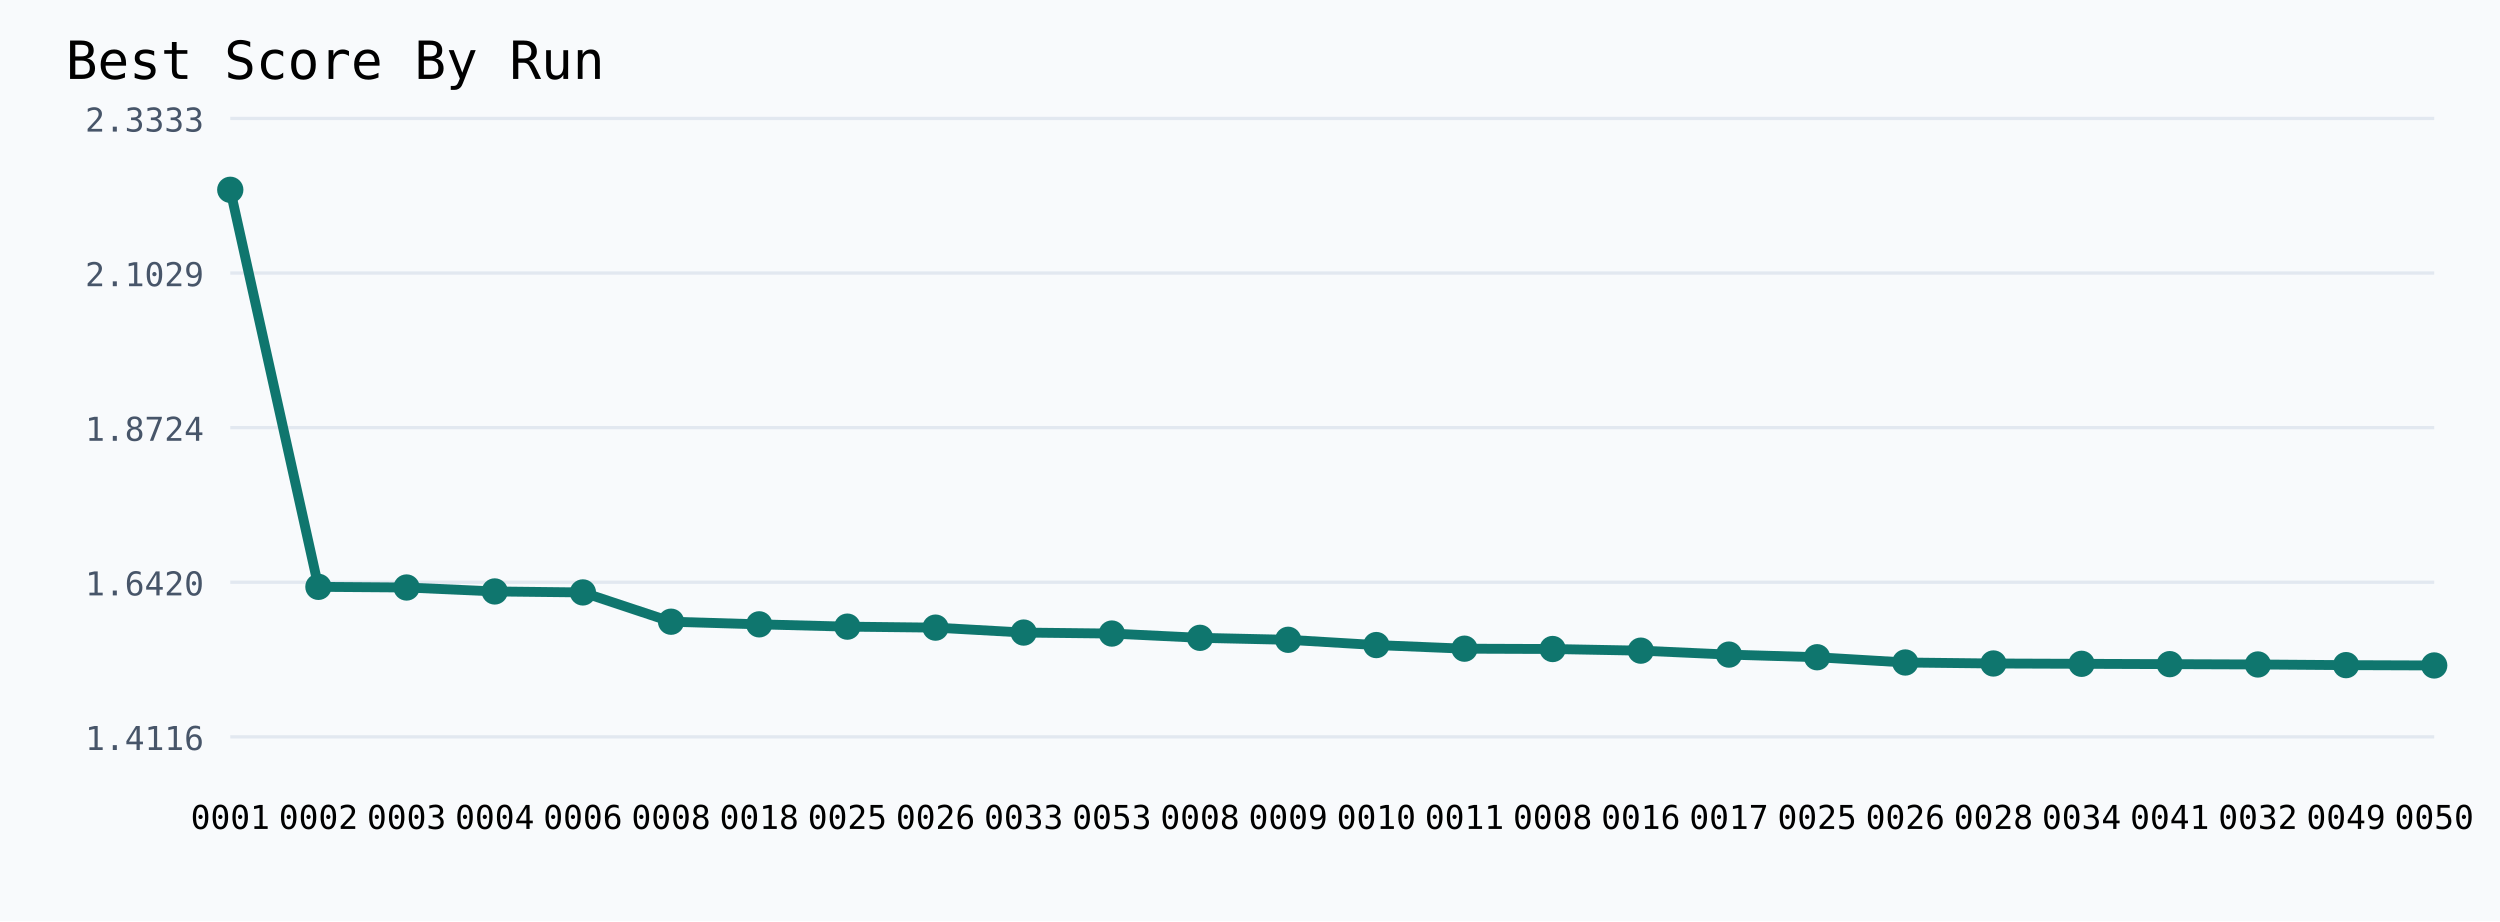
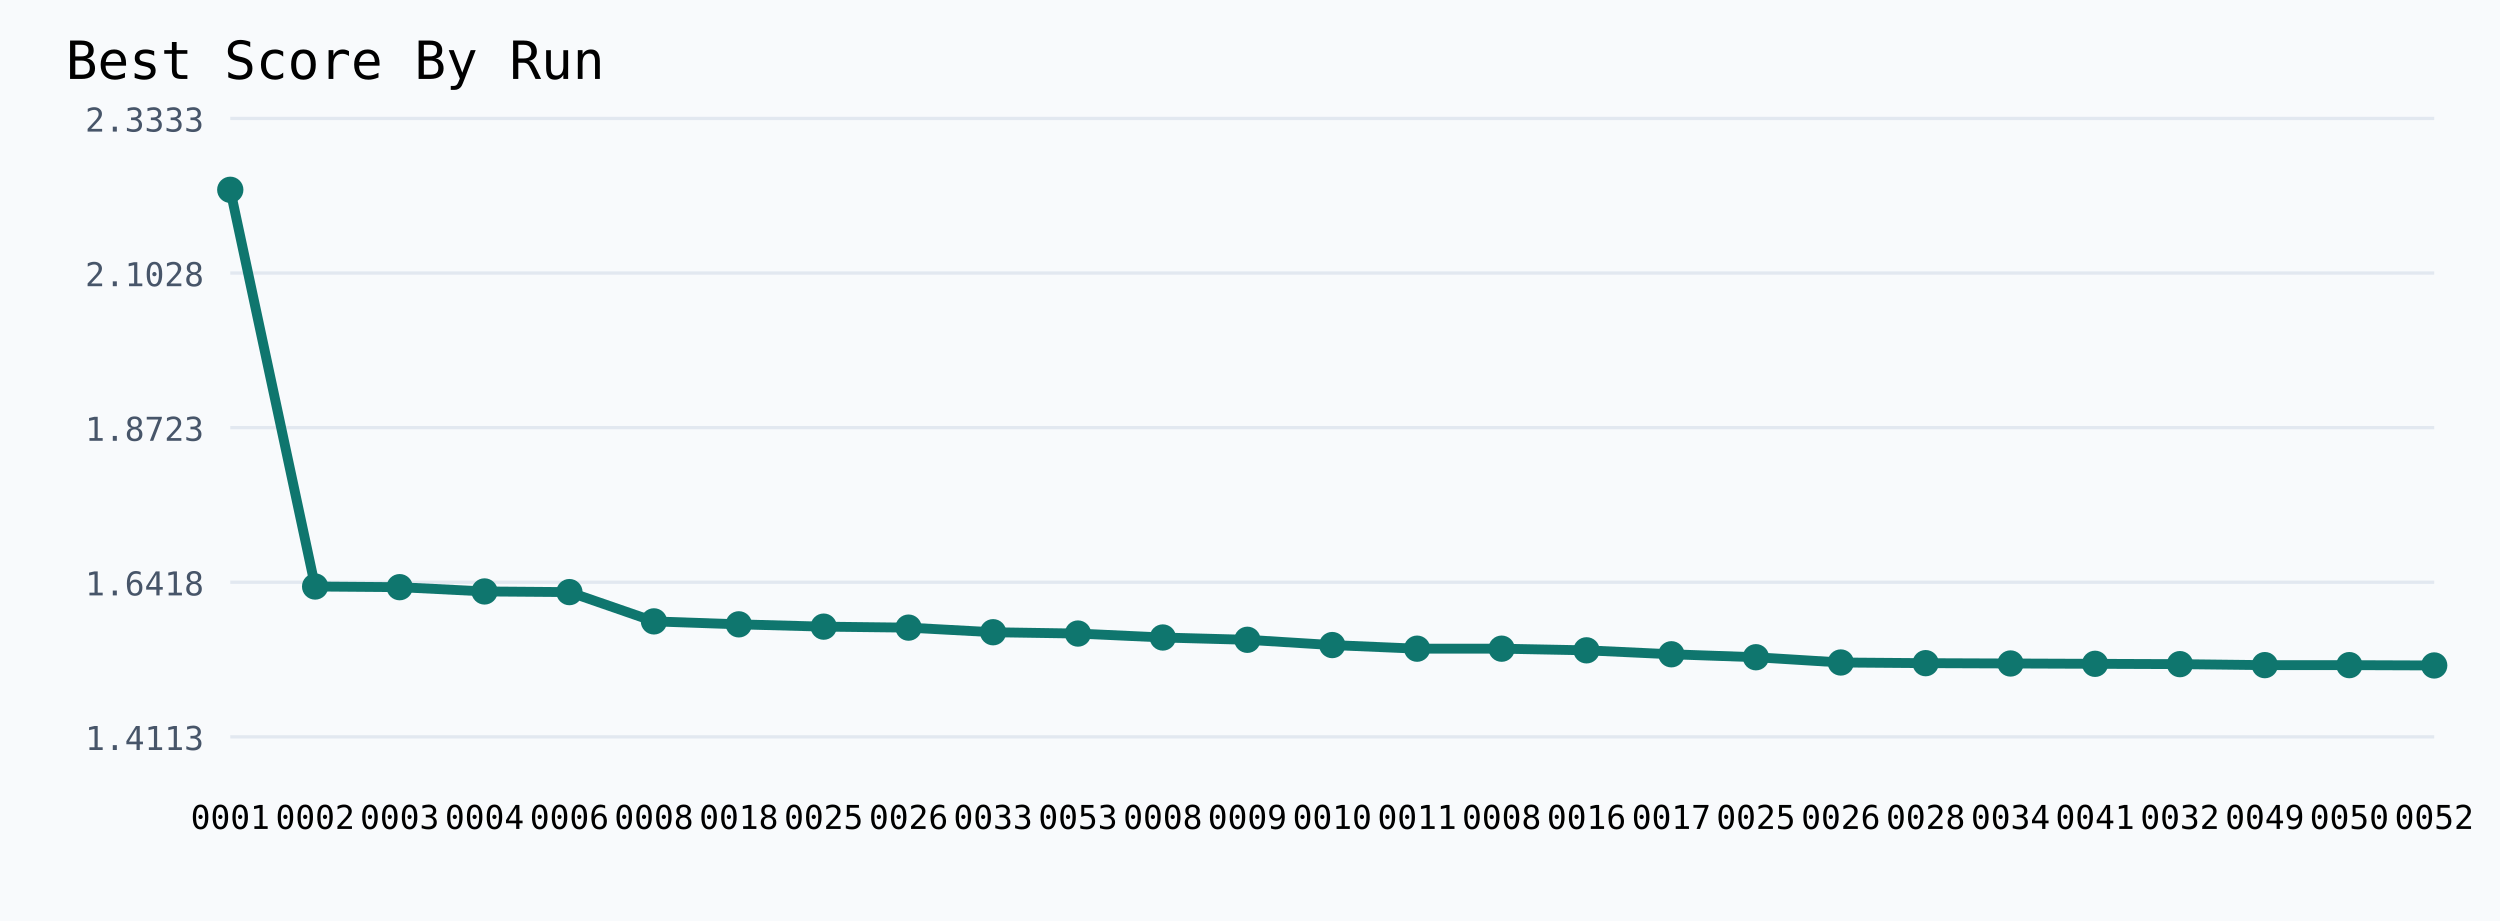
<svg xmlns="http://www.w3.org/2000/svg" width="760" height="280">
  <rect width="100%" height="100%" fill="#f8fafc" />
  <text x="20" y="24" font-family="monospace" font-size="16">Best Score By Run</text>
  <line x1="70" y1="36.0" x2="740" y2="36.0" stroke="#e2e8f0" />
  <text x="62" y="40.0" text-anchor="end" font-family="monospace" font-size="10" fill="#475569">2.3333</text>
  <line x1="70" y1="83.0" x2="740" y2="83.0" stroke="#e2e8f0" />
-   <text x="62" y="87.0" text-anchor="end" font-family="monospace" font-size="10" fill="#475569">2.1029</text>
+   <text x="62" y="87.0" text-anchor="end" font-family="monospace" font-size="10" fill="#475569">2.1028</text>
  <line x1="70" y1="130.0" x2="740" y2="130.0" stroke="#e2e8f0" />
-   <text x="62" y="134.0" text-anchor="end" font-family="monospace" font-size="10" fill="#475569">1.8724</text>
+   <text x="62" y="134.0" text-anchor="end" font-family="monospace" font-size="10" fill="#475569">1.8723</text>
  <line x1="70" y1="177.0" x2="740" y2="177.0" stroke="#e2e8f0" />
-   <text x="62" y="181.0" text-anchor="end" font-family="monospace" font-size="10" fill="#475569">1.6420</text>
+   <text x="62" y="181.0" text-anchor="end" font-family="monospace" font-size="10" fill="#475569">1.6418</text>
  <line x1="70" y1="224.0" x2="740" y2="224.0" stroke="#e2e8f0" />
-   <text x="62" y="228.0" text-anchor="end" font-family="monospace" font-size="10" fill="#475569">1.4116</text>
-   <polyline fill="none" stroke="#0f766e" stroke-width="3" points="70.0,57.7 96.8,178.4 123.6,178.6 150.4,179.8 177.2,180.1 204.0,189.0 230.8,189.8 257.6,190.5 284.4,190.8 311.2,192.3 338.0,192.6 364.8,193.9 391.6,194.5 418.4,196.1 445.2,197.2 472.0,197.3 498.8,197.8 525.6,199.0 552.4,199.8 579.2,201.4 606.0,201.7 632.8,201.8 659.6,201.9 686.4,202.0 713.2,202.2 740.0,202.3" />
+   <text x="62" y="228.0" text-anchor="end" font-family="monospace" font-size="10" fill="#475569">1.4113</text>
+   <polyline fill="none" stroke="#0f766e" stroke-width="3" points="70.0,57.7 95.8,178.3 121.5,178.5 147.3,179.8 173.1,180.0 198.8,188.9 224.6,189.8 250.4,190.5 276.2,190.8 301.9,192.2 327.7,192.6 353.5,193.8 379.2,194.5 405.0,196.1 430.8,197.2 456.5,197.2 482.3,197.7 508.1,198.9 533.8,199.8 559.6,201.4 585.4,201.6 611.2,201.7 636.9,201.8 662.7,201.9 688.5,202.2 714.2,202.2 740.0,202.3" />
  <circle cx="70.0" cy="57.7" r="4" fill="#0f766e" />
  <text x="70.0" y="252" text-anchor="middle" font-family="monospace" font-size="10">0001</text>
-   <circle cx="96.8" cy="178.4" r="4" fill="#0f766e" />
-   <text x="96.8" y="252" text-anchor="middle" font-family="monospace" font-size="10">0002</text>
-   <circle cx="123.6" cy="178.6" r="4" fill="#0f766e" />
-   <text x="123.6" y="252" text-anchor="middle" font-family="monospace" font-size="10">0003</text>
-   <circle cx="150.4" cy="179.8" r="4" fill="#0f766e" />
-   <text x="150.4" y="252" text-anchor="middle" font-family="monospace" font-size="10">0004</text>
-   <circle cx="177.2" cy="180.1" r="4" fill="#0f766e" />
-   <text x="177.2" y="252" text-anchor="middle" font-family="monospace" font-size="10">0006</text>
-   <circle cx="204.0" cy="189.0" r="4" fill="#0f766e" />
-   <text x="204.0" y="252" text-anchor="middle" font-family="monospace" font-size="10">0008</text>
-   <circle cx="230.8" cy="189.8" r="4" fill="#0f766e" />
-   <text x="230.8" y="252" text-anchor="middle" font-family="monospace" font-size="10">0018</text>
-   <circle cx="257.6" cy="190.5" r="4" fill="#0f766e" />
-   <text x="257.6" y="252" text-anchor="middle" font-family="monospace" font-size="10">0025</text>
-   <circle cx="284.4" cy="190.8" r="4" fill="#0f766e" />
-   <text x="284.4" y="252" text-anchor="middle" font-family="monospace" font-size="10">0026</text>
-   <circle cx="311.2" cy="192.3" r="4" fill="#0f766e" />
-   <text x="311.2" y="252" text-anchor="middle" font-family="monospace" font-size="10">0033</text>
-   <circle cx="338.0" cy="192.6" r="4" fill="#0f766e" />
-   <text x="338.0" y="252" text-anchor="middle" font-family="monospace" font-size="10">0053</text>
-   <circle cx="364.8" cy="193.9" r="4" fill="#0f766e" />
-   <text x="364.8" y="252" text-anchor="middle" font-family="monospace" font-size="10">0008</text>
-   <circle cx="391.6" cy="194.5" r="4" fill="#0f766e" />
-   <text x="391.6" y="252" text-anchor="middle" font-family="monospace" font-size="10">0009</text>
-   <circle cx="418.4" cy="196.1" r="4" fill="#0f766e" />
-   <text x="418.4" y="252" text-anchor="middle" font-family="monospace" font-size="10">0010</text>
-   <circle cx="445.2" cy="197.2" r="4" fill="#0f766e" />
-   <text x="445.2" y="252" text-anchor="middle" font-family="monospace" font-size="10">0011</text>
-   <circle cx="472.0" cy="197.3" r="4" fill="#0f766e" />
-   <text x="472.0" y="252" text-anchor="middle" font-family="monospace" font-size="10">0008</text>
-   <circle cx="498.8" cy="197.8" r="4" fill="#0f766e" />
-   <text x="498.8" y="252" text-anchor="middle" font-family="monospace" font-size="10">0016</text>
-   <circle cx="525.6" cy="199.0" r="4" fill="#0f766e" />
-   <text x="525.6" y="252" text-anchor="middle" font-family="monospace" font-size="10">0017</text>
-   <circle cx="552.4" cy="199.8" r="4" fill="#0f766e" />
-   <text x="552.4" y="252" text-anchor="middle" font-family="monospace" font-size="10">0025</text>
-   <circle cx="579.2" cy="201.4" r="4" fill="#0f766e" />
-   <text x="579.2" y="252" text-anchor="middle" font-family="monospace" font-size="10">0026</text>
-   <circle cx="606.0" cy="201.7" r="4" fill="#0f766e" />
-   <text x="606.0" y="252" text-anchor="middle" font-family="monospace" font-size="10">0028</text>
-   <circle cx="632.8" cy="201.8" r="4" fill="#0f766e" />
-   <text x="632.8" y="252" text-anchor="middle" font-family="monospace" font-size="10">0034</text>
-   <circle cx="659.6" cy="201.9" r="4" fill="#0f766e" />
-   <text x="659.6" y="252" text-anchor="middle" font-family="monospace" font-size="10">0041</text>
-   <circle cx="686.4" cy="202.0" r="4" fill="#0f766e" />
-   <text x="686.4" y="252" text-anchor="middle" font-family="monospace" font-size="10">0032</text>
-   <circle cx="713.2" cy="202.2" r="4" fill="#0f766e" />
-   <text x="713.2" y="252" text-anchor="middle" font-family="monospace" font-size="10">0049</text>
+   <circle cx="95.8" cy="178.3" r="4" fill="#0f766e" />
+   <text x="95.8" y="252" text-anchor="middle" font-family="monospace" font-size="10">0002</text>
+   <circle cx="121.5" cy="178.5" r="4" fill="#0f766e" />
+   <text x="121.5" y="252" text-anchor="middle" font-family="monospace" font-size="10">0003</text>
+   <circle cx="147.3" cy="179.8" r="4" fill="#0f766e" />
+   <text x="147.3" y="252" text-anchor="middle" font-family="monospace" font-size="10">0004</text>
+   <circle cx="173.1" cy="180.0" r="4" fill="#0f766e" />
+   <text x="173.1" y="252" text-anchor="middle" font-family="monospace" font-size="10">0006</text>
+   <circle cx="198.8" cy="188.9" r="4" fill="#0f766e" />
+   <text x="198.8" y="252" text-anchor="middle" font-family="monospace" font-size="10">0008</text>
+   <circle cx="224.6" cy="189.8" r="4" fill="#0f766e" />
+   <text x="224.6" y="252" text-anchor="middle" font-family="monospace" font-size="10">0018</text>
+   <circle cx="250.4" cy="190.5" r="4" fill="#0f766e" />
+   <text x="250.4" y="252" text-anchor="middle" font-family="monospace" font-size="10">0025</text>
+   <circle cx="276.2" cy="190.8" r="4" fill="#0f766e" />
+   <text x="276.2" y="252" text-anchor="middle" font-family="monospace" font-size="10">0026</text>
+   <circle cx="301.9" cy="192.2" r="4" fill="#0f766e" />
+   <text x="301.9" y="252" text-anchor="middle" font-family="monospace" font-size="10">0033</text>
+   <circle cx="327.7" cy="192.6" r="4" fill="#0f766e" />
+   <text x="327.7" y="252" text-anchor="middle" font-family="monospace" font-size="10">0053</text>
+   <circle cx="353.5" cy="193.8" r="4" fill="#0f766e" />
+   <text x="353.5" y="252" text-anchor="middle" font-family="monospace" font-size="10">0008</text>
+   <circle cx="379.2" cy="194.5" r="4" fill="#0f766e" />
+   <text x="379.2" y="252" text-anchor="middle" font-family="monospace" font-size="10">0009</text>
+   <circle cx="405.0" cy="196.1" r="4" fill="#0f766e" />
+   <text x="405.0" y="252" text-anchor="middle" font-family="monospace" font-size="10">0010</text>
+   <circle cx="430.8" cy="197.2" r="4" fill="#0f766e" />
+   <text x="430.8" y="252" text-anchor="middle" font-family="monospace" font-size="10">0011</text>
+   <circle cx="456.5" cy="197.2" r="4" fill="#0f766e" />
+   <text x="456.5" y="252" text-anchor="middle" font-family="monospace" font-size="10">0008</text>
+   <circle cx="482.3" cy="197.7" r="4" fill="#0f766e" />
+   <text x="482.3" y="252" text-anchor="middle" font-family="monospace" font-size="10">0016</text>
+   <circle cx="508.1" cy="198.9" r="4" fill="#0f766e" />
+   <text x="508.1" y="252" text-anchor="middle" font-family="monospace" font-size="10">0017</text>
+   <circle cx="533.8" cy="199.8" r="4" fill="#0f766e" />
+   <text x="533.8" y="252" text-anchor="middle" font-family="monospace" font-size="10">0025</text>
+   <circle cx="559.6" cy="201.4" r="4" fill="#0f766e" />
+   <text x="559.6" y="252" text-anchor="middle" font-family="monospace" font-size="10">0026</text>
+   <circle cx="585.4" cy="201.6" r="4" fill="#0f766e" />
+   <text x="585.4" y="252" text-anchor="middle" font-family="monospace" font-size="10">0028</text>
+   <circle cx="611.2" cy="201.7" r="4" fill="#0f766e" />
+   <text x="611.2" y="252" text-anchor="middle" font-family="monospace" font-size="10">0034</text>
+   <circle cx="636.9" cy="201.8" r="4" fill="#0f766e" />
+   <text x="636.9" y="252" text-anchor="middle" font-family="monospace" font-size="10">0041</text>
+   <circle cx="662.7" cy="201.9" r="4" fill="#0f766e" />
+   <text x="662.7" y="252" text-anchor="middle" font-family="monospace" font-size="10">0032</text>
+   <circle cx="688.5" cy="202.2" r="4" fill="#0f766e" />
+   <text x="688.5" y="252" text-anchor="middle" font-family="monospace" font-size="10">0049</text>
+   <circle cx="714.2" cy="202.2" r="4" fill="#0f766e" />
+   <text x="714.2" y="252" text-anchor="middle" font-family="monospace" font-size="10">0050</text>
  <circle cx="740.0" cy="202.3" r="4" fill="#0f766e" />
-   <text x="740.0" y="252" text-anchor="middle" font-family="monospace" font-size="10">0050</text>
+   <text x="740.0" y="252" text-anchor="middle" font-family="monospace" font-size="10">0052</text>
</svg>
